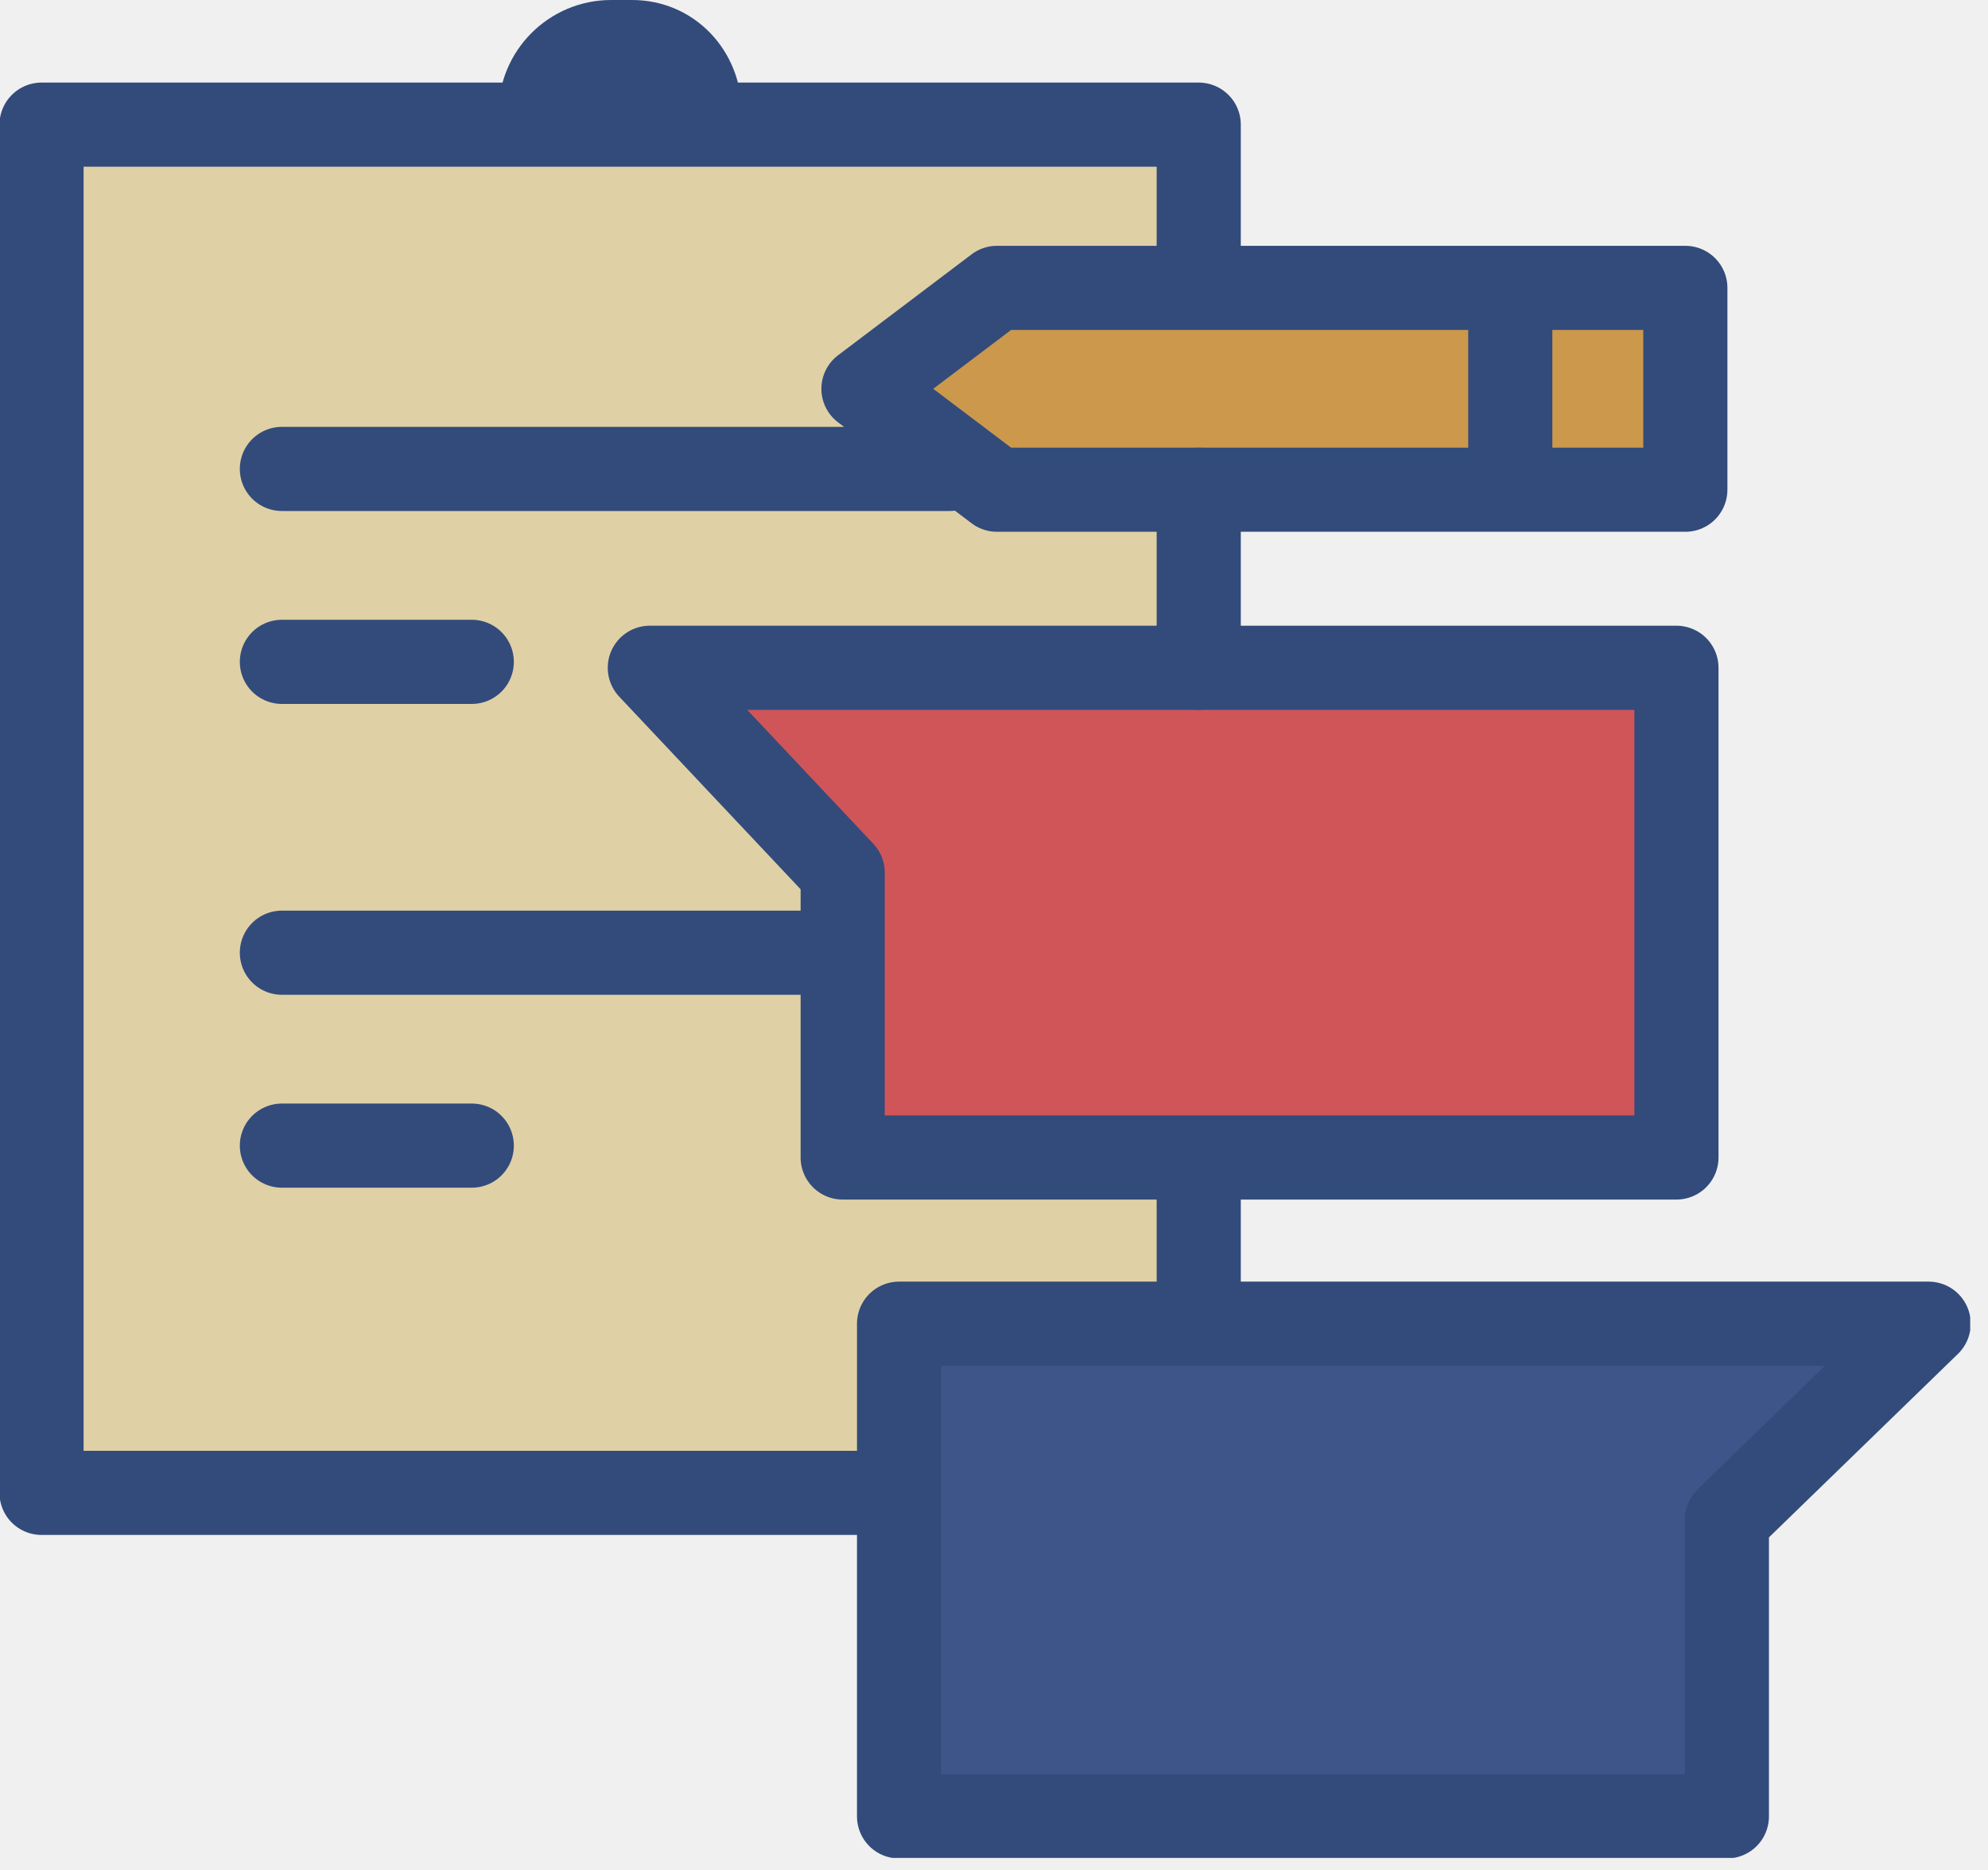
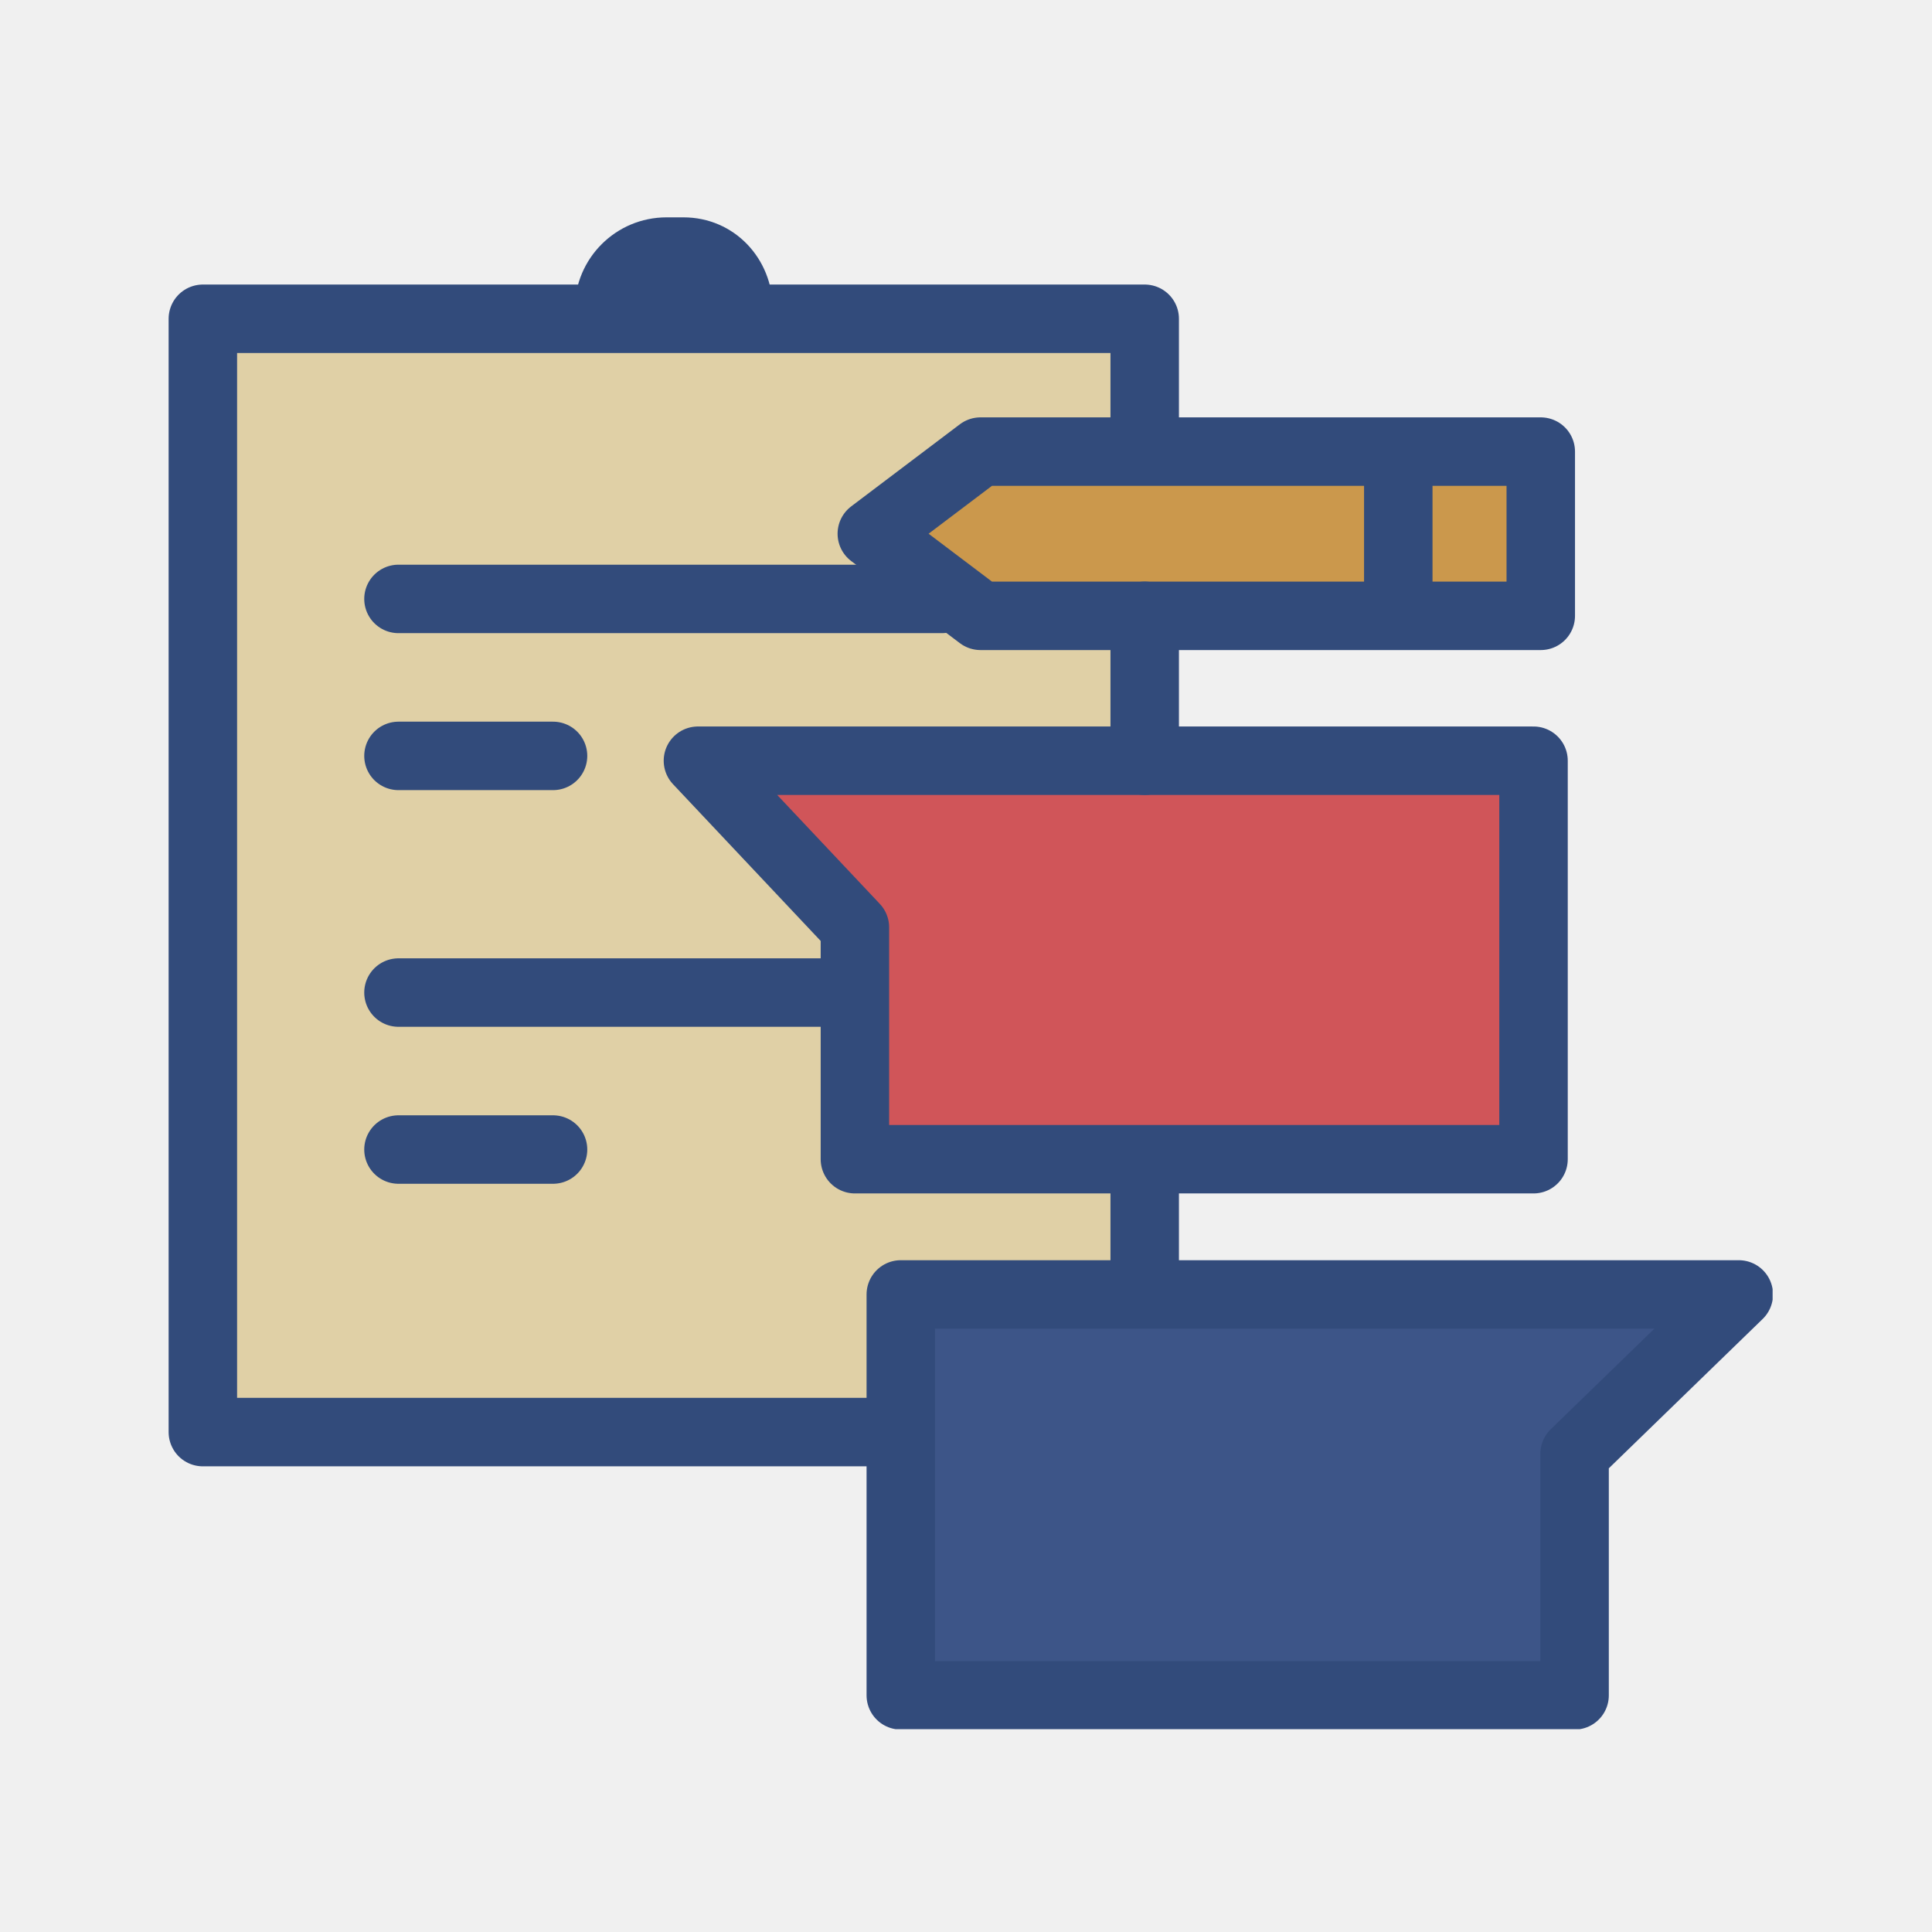
- <svg xmlns="http://www.w3.org/2000/svg" width="67" height="63" viewBox="0 0 67 63" fill="none">
-   <g clip-path="url(#clip0_1_490)">
-     <path d="M1.5 4.4H40.1L40.4 9.8H33.4L29.6 13.3L34.3 16.5L39.4 16.2V22.2L23.5 22.6L28.6 28.6V38.5L39.4 38.8L39.8 44.2L30.2 44.5L29.2 50.9L1.8 50.3L1.5 4.4Z" fill="#E0D0A6" stroke="#E0D0A6" stroke-miterlimit="10" />
-     <path d="M33.4 9.8L29.6 13.3L34.3 16.5L56.3 16.2L56.6 10.1L33.4 9.8Z" fill="#CB984C" />
-     <path d="M22.2 22.6L55.7 21.6L55.4 38.5H28.6V28.6L22.2 22.6Z" fill="#D05559" />
-     <path d="M30.2 44.5L63.7 44.2L57.3 51.2L57 60.5L29.9 60.8L30.2 44.5Z" fill="#3D5588" />
-     <path d="M30.2 50.3H1.4V4.2H40.4V9.2" stroke="#324B7B" stroke-width="2.835" stroke-miterlimit="10" stroke-linecap="round" stroke-linejoin="round" />
-     <path d="M40.4 39.3V44.5" stroke="#324B7B" stroke-width="2.835" stroke-miterlimit="10" stroke-linecap="round" stroke-linejoin="round" />
-     <path d="M40.4 16.5V22.5" stroke="#324B7B" stroke-width="2.835" stroke-miterlimit="10" stroke-linecap="round" stroke-linejoin="round" />
-     <path d="M65 44.6H30.3V61.2H58.2V51.2L65 44.6Z" stroke="#324B7B" stroke-width="2.835" stroke-miterlimit="10" stroke-linecap="round" stroke-linejoin="round" />
-     <path d="M28.4 29.4V39H56.5V22.5H21.9L28.4 29.4Z" stroke="#324B7B" stroke-width="2.835" stroke-miterlimit="10" stroke-linecap="round" stroke-linejoin="round" />
-     <path d="M56.8 16.5H33.6L29.1 13.1L33.6 9.7H56.8V16.5Z" stroke="#324B7B" stroke-width="2.835" stroke-miterlimit="10" stroke-linecap="round" stroke-linejoin="round" />
-     <path d="M50.9 10.3V16.4" stroke="#324B7B" stroke-width="2.835" stroke-miterlimit="10" stroke-linecap="round" stroke-linejoin="round" />
-     <path d="M9.5 15.8H32" stroke="#324B7B" stroke-width="2.835" stroke-miterlimit="10" stroke-linecap="round" stroke-linejoin="round" />
-     <path d="M9.5 22.3H15.9" stroke="#324B7B" stroke-width="2.835" stroke-miterlimit="10" stroke-linecap="round" stroke-linejoin="round" />
-     <path d="M9.5 32.1H27.6" stroke="#324B7B" stroke-width="2.835" stroke-miterlimit="10" stroke-linecap="round" stroke-linejoin="round" />
-     <path d="M9.5 38.6H15.9" stroke="#324B7B" stroke-width="2.835" stroke-miterlimit="10" stroke-linecap="round" stroke-linejoin="round" />
-     <path d="M25 4.8H16.8V3.8C16.8 1.7 18.5 0 20.6 0H21.3C23.4 0 25 1.7 25 3.8V4.8Z" fill="#324B7B" />
+ <svg xmlns="http://www.w3.org/2000/svg" width="80" height="80" viewBox="0 0 80 80" fill="none">
+   <g clip-path="url(#clip0_582_137)">
+     <path d="M8.5 13.4H47.1L47.4 18.8H40.4L36.6 22.3L41.3 25.5L46.4 25.2V31.2L30.5 31.6L35.6 37.6V47.5L46.4 47.8L46.8 53.2L37.2 53.5L36.2 59.9L8.8 59.3L8.5 13.4Z" fill="#E0D0A6" stroke="#E0D0A6" stroke-miterlimit="10" />
+     <path d="M40.4 18.8L36.6 22.3L41.3 25.5L63.3 25.2L63.6 19.1L40.4 18.8Z" fill="#CB984C" />
+     <path d="M29.2 31.6L62.7 30.6L62.4 47.5H35.6V37.6L29.2 31.6Z" fill="#D05559" />
+     <path d="M37.2 53.5L70.7 53.2L64.3 60.2L64 69.5L36.9 69.8L37.2 53.5Z" fill="#3D5588" />
+     <path d="M37.2 59.3H8.4V13.2H47.4V18.2" stroke="#324B7B" stroke-width="2.835" stroke-miterlimit="10" stroke-linecap="round" stroke-linejoin="round" />
+     <path d="M47.4 48.3V53.5" stroke="#324B7B" stroke-width="2.835" stroke-miterlimit="10" stroke-linecap="round" stroke-linejoin="round" />
+     <path d="M47.4 25.5V31.5" stroke="#324B7B" stroke-width="2.835" stroke-miterlimit="10" stroke-linecap="round" stroke-linejoin="round" />
+     <path d="M72 53.6H37.3V70.2H65.2V60.2L72 53.6Z" stroke="#324B7B" stroke-width="2.835" stroke-miterlimit="10" stroke-linecap="round" stroke-linejoin="round" />
+     <path d="M35.4 38.4V48H63.5V31.5H28.9L35.4 38.4Z" stroke="#324B7B" stroke-width="2.835" stroke-miterlimit="10" stroke-linecap="round" stroke-linejoin="round" />
+     <path d="M63.8 25.5H40.6L36.1 22.1L40.6 18.7H63.8V25.5Z" stroke="#324B7B" stroke-width="2.835" stroke-miterlimit="10" stroke-linecap="round" stroke-linejoin="round" />
+     <path d="M57.9 19.3V25.4" stroke="#324B7B" stroke-width="2.835" stroke-miterlimit="10" stroke-linecap="round" stroke-linejoin="round" />
+     <path d="M16.5 24.8H39" stroke="#324B7B" stroke-width="2.835" stroke-miterlimit="10" stroke-linecap="round" stroke-linejoin="round" />
+     <path d="M16.5 31.3H22.9" stroke="#324B7B" stroke-width="2.835" stroke-miterlimit="10" stroke-linecap="round" stroke-linejoin="round" />
+     <path d="M16.5 41.1H34.6" stroke="#324B7B" stroke-width="2.835" stroke-miterlimit="10" stroke-linecap="round" stroke-linejoin="round" />
+     <path d="M16.5 47.6H22.9" stroke="#324B7B" stroke-width="2.835" stroke-miterlimit="10" stroke-linecap="round" stroke-linejoin="round" />
+     <path d="M32 13.8H23.8V12.8C23.8 10.7 25.5 9 27.6 9H28.3C30.4 9 32 10.7 32 12.8V13.8Z" fill="#324B7B" />
  </g>
  <defs>
-     <clipPath id="clip0_1_490">
-       <rect width="66.4" height="62.6" fill="white" />
+     <clipPath id="clip0_582_137">
+       <rect width="66.4" height="62.6" fill="white" transform="translate(7 9)" />
    </clipPath>
  </defs>
</svg>
